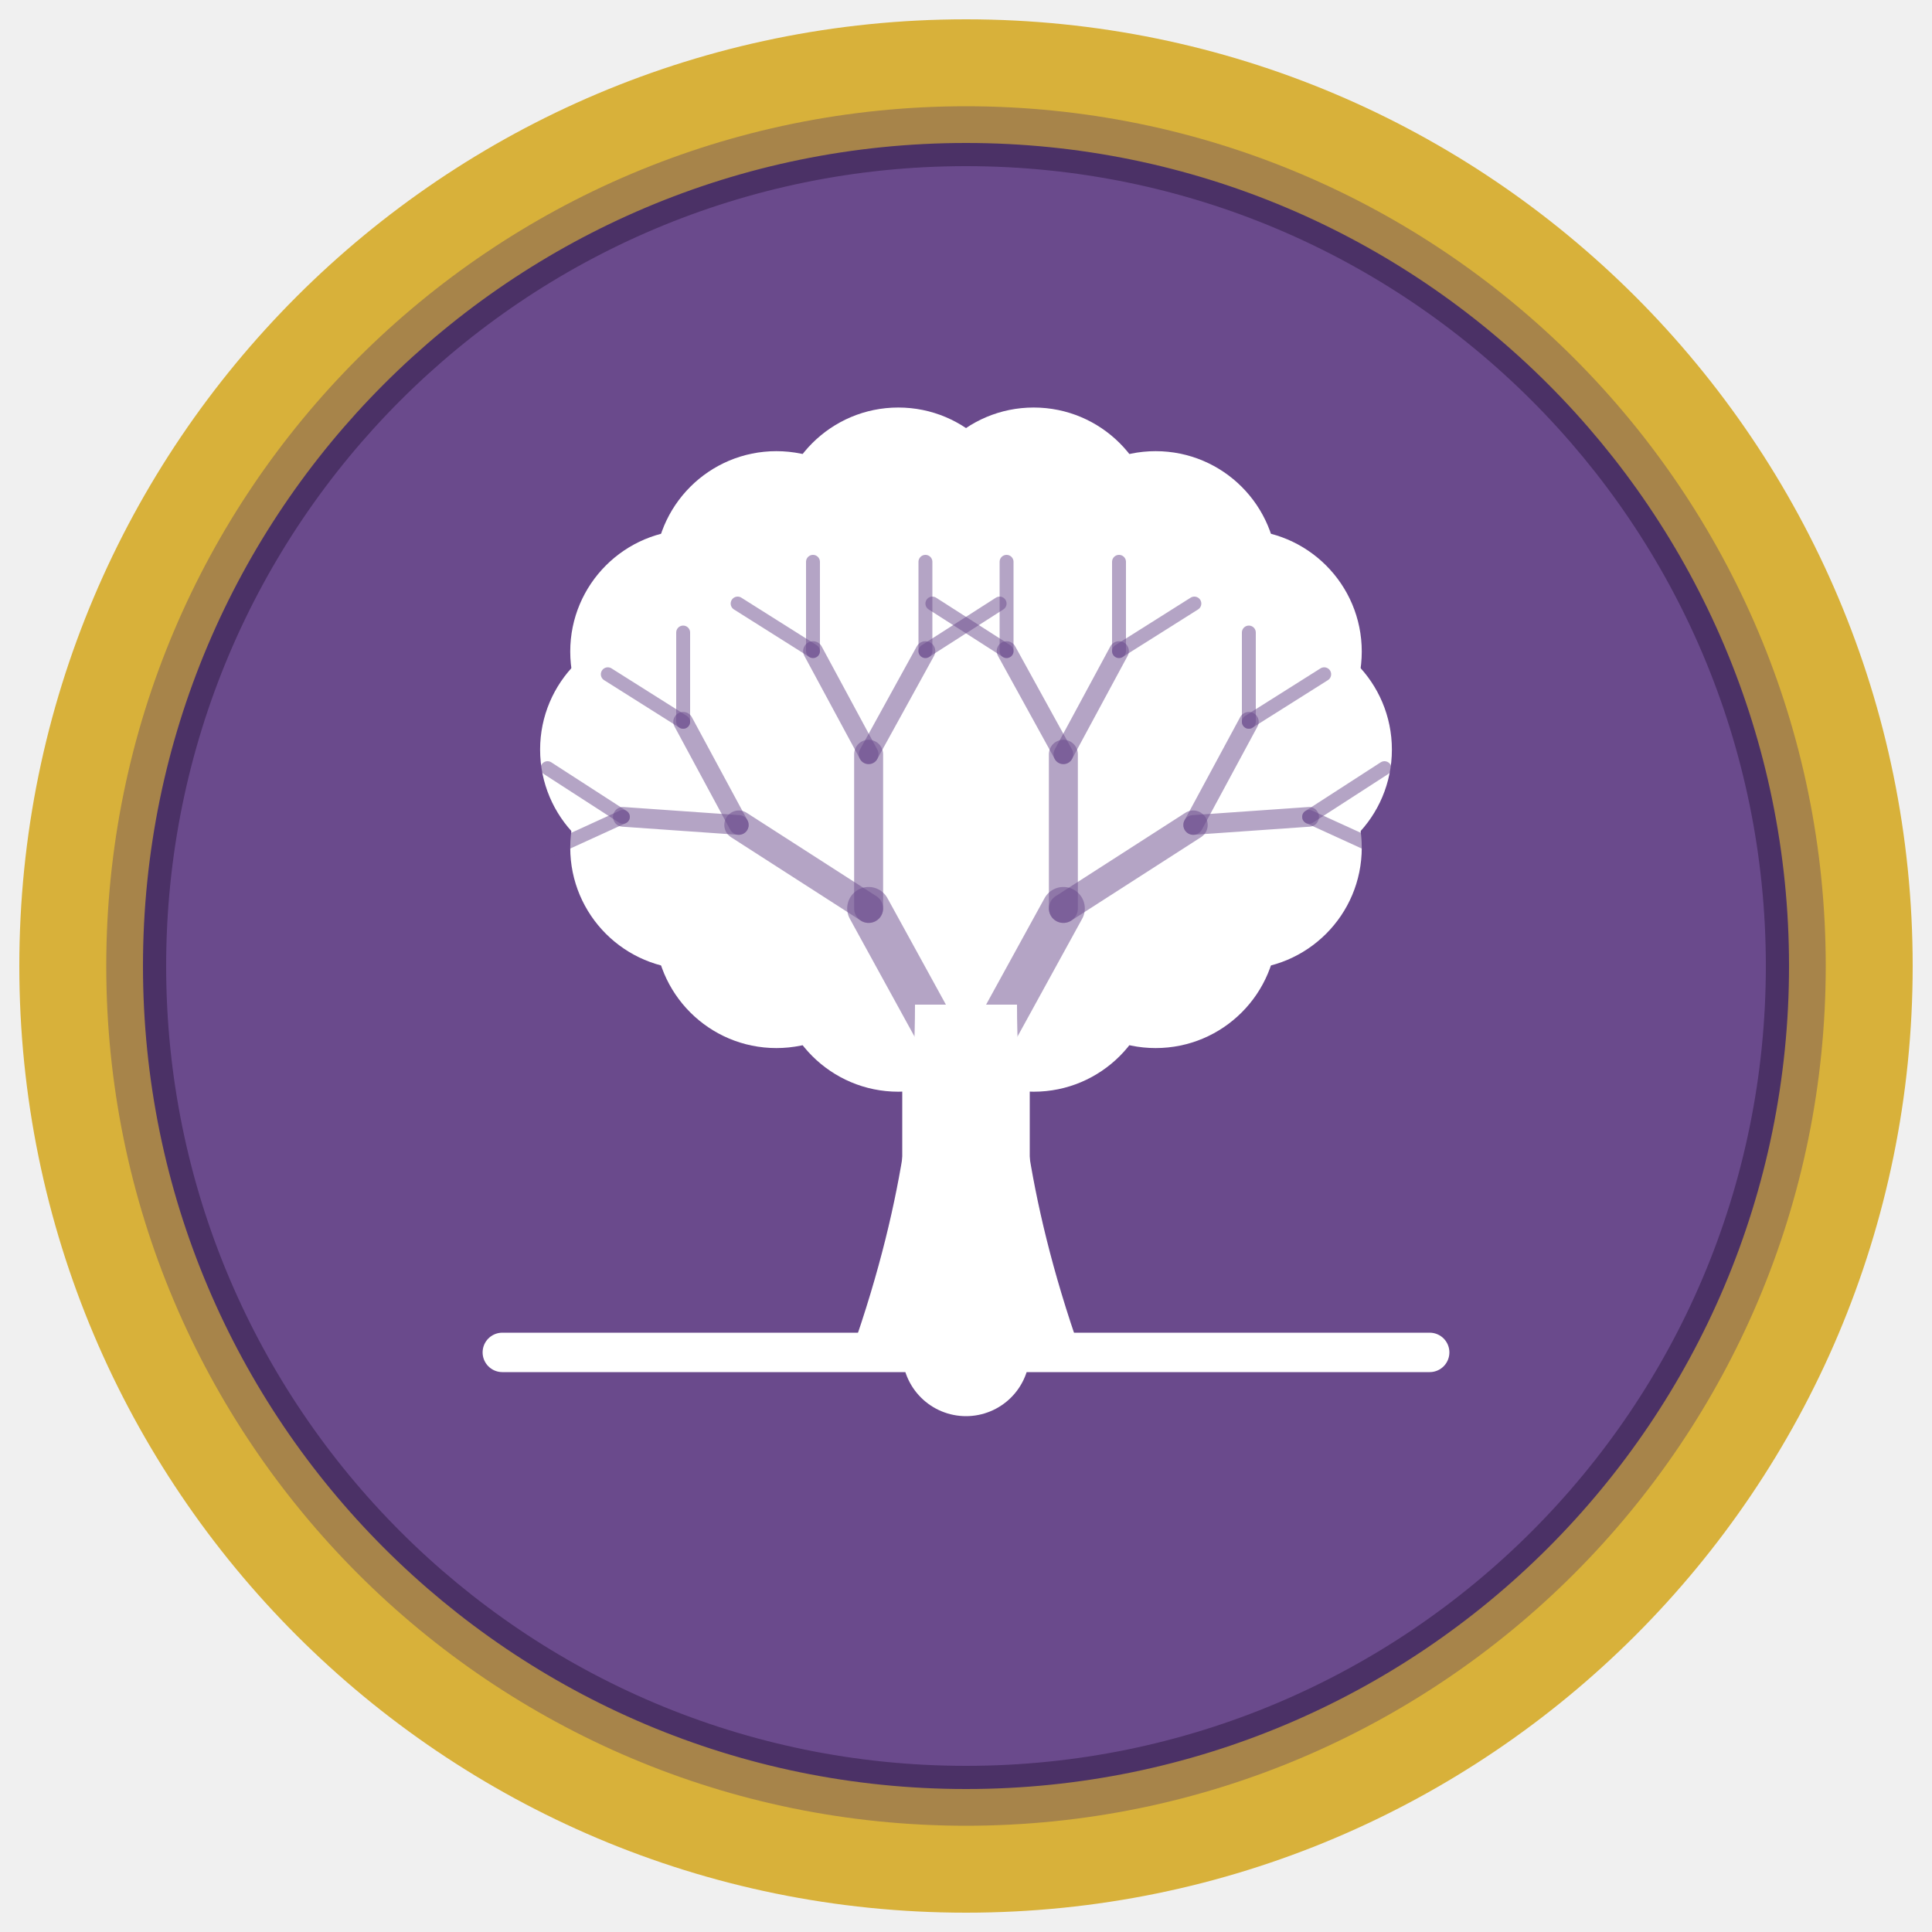
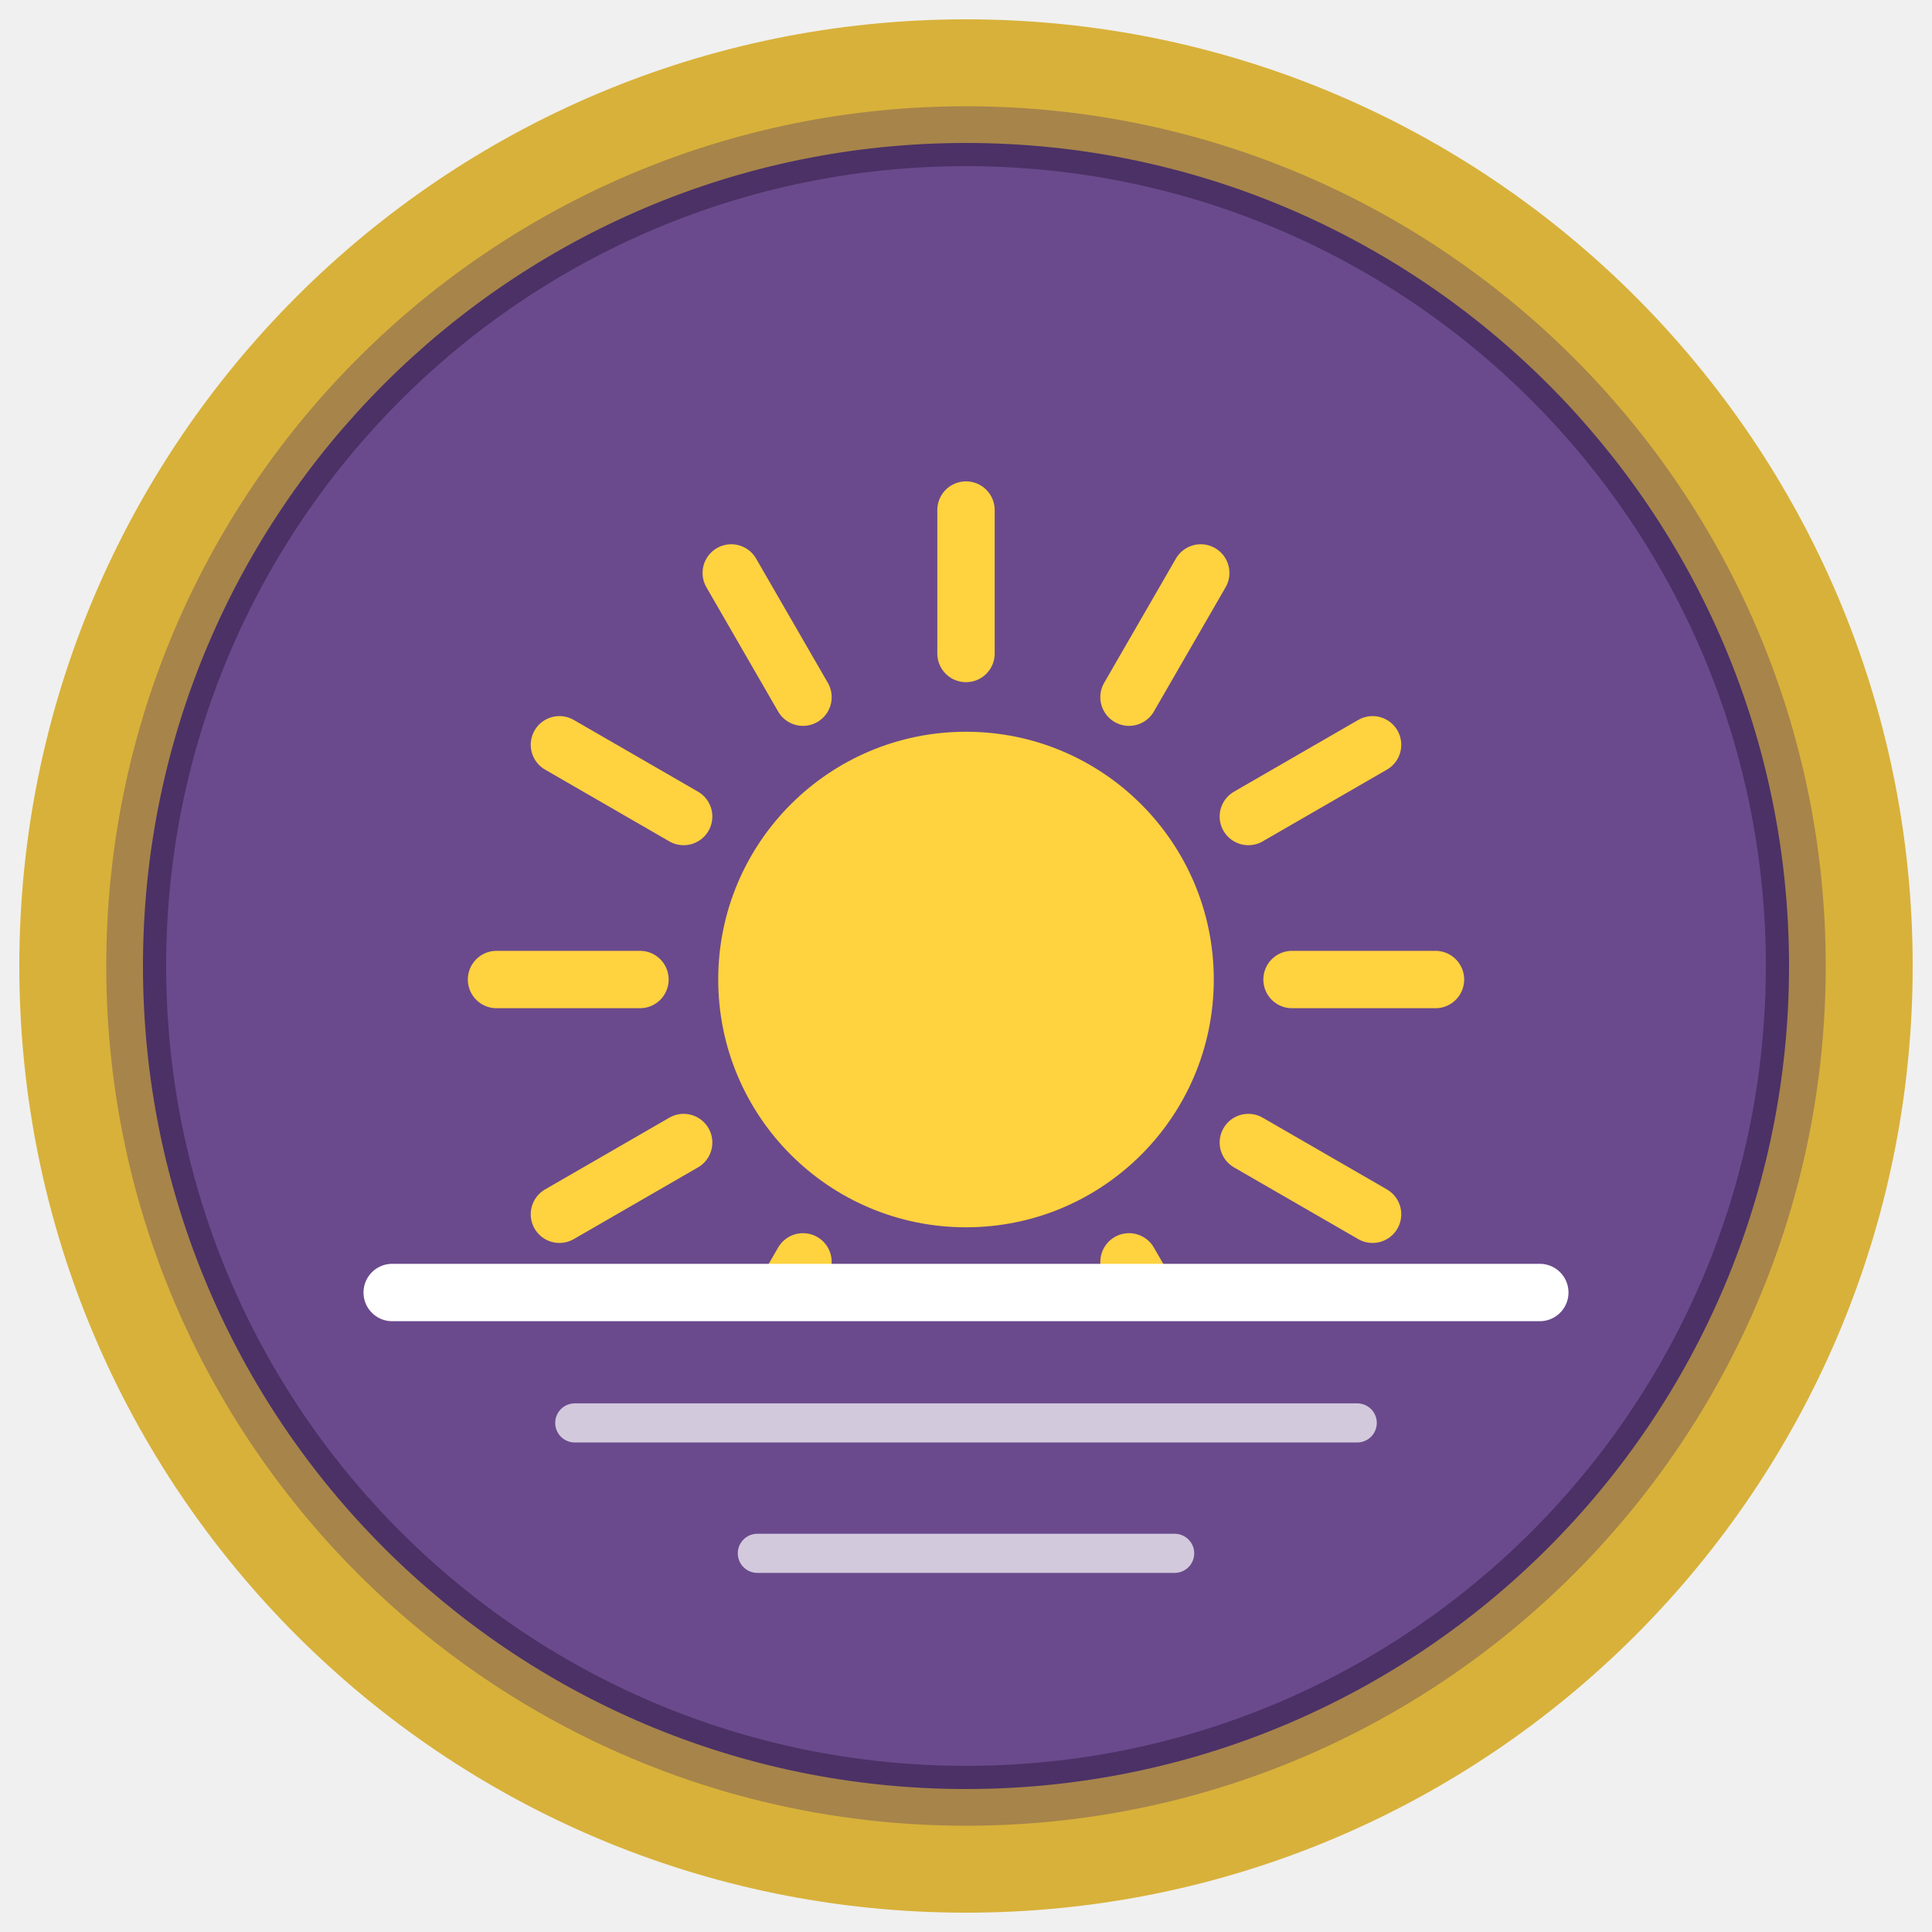
<svg xmlns="http://www.w3.org/2000/svg" viewBox="-100 -100 200 200" width="400" height="400">
  <circle r="98" fill="#D8B13A" />
  <circle r="89" fill="#4B3166" opacity=".35" />
  <circle r="84" fill="#6A4A8C" />
  <circle r="84" fill="none" stroke="#4B3166" stroke-width="2.4" />
-   <g transform="translate(0 4) scale(1.2)">
-     <path d="M-40,30 H40" stroke="#FFFFFF" stroke-width="3.4" stroke-linecap="round" />
-     <circle cx="0" cy="-22" r="22.5" fill="#FFFFFF" />
-     <circle cx="26.24" cy="-22.0" r="10.5" fill="#FFFFFF" />
-     <circle cx="23.641" cy="-13.539" r="10.5" fill="#FFFFFF" />
-     <circle cx="16.36" cy="-6.754" r="10.5" fill="#FFFFFF" />
-     <circle cx="5.839" cy="-2.989" r="10.5" fill="#FFFFFF" />
-     <circle cx="-5.839" cy="-2.989" r="10.5" fill="#FFFFFF" />
-     <circle cx="-16.36" cy="-6.754" r="10.5" fill="#FFFFFF" />
-     <circle cx="-23.641" cy="-13.539" r="10.5" fill="#FFFFFF" />
-     <circle cx="-26.24" cy="-22" r="10.5" fill="#FFFFFF" />
-     <circle cx="-23.641" cy="-30.461" r="10.5" fill="#FFFFFF" />
-     <circle cx="-16.36" cy="-37.246" r="10.5" fill="#FFFFFF" />
-     <circle cx="-5.839" cy="-41.011" r="10.5" fill="#FFFFFF" />
-     <circle cx="5.839" cy="-41.011" r="10.5" fill="#FFFFFF" />
-     <circle cx="16.36" cy="-37.246" r="10.5" fill="#FFFFFF" />
-     <circle cx="23.641" cy="-30.461" r="10.5" fill="#FFFFFF" />
-     <path d="M0.0,7.0 L-8.4,-8.3" stroke="#6A4A8C" stroke-width="3.7" stroke-linecap="round" stroke-opacity="0.5" />
-     <path d="M-8.4,-8.3 L-19.6,-15.5" stroke="#6A4A8C" stroke-width="2.5" stroke-linecap="round" stroke-opacity="0.5" />
-     <path d="M-19.6,-15.5 L-29.6,-16.2" stroke="#6A4A8C" stroke-width="1.7" stroke-linecap="round" stroke-opacity="0.5" />
-     <path d="M-29.6,-16.2 L-36.6,-13.0" stroke="#6A4A8C" stroke-width="1.2" stroke-linecap="round" stroke-opacity="0.5" />
-     <path d="M-29.6,-16.2 L-36.1,-20.4" stroke="#6A4A8C" stroke-width="1.2" stroke-linecap="round" stroke-opacity="0.5" />
-     <path d="M-19.6,-15.5 L-24.4,-24.4" stroke="#6A4A8C" stroke-width="1.7" stroke-linecap="round" stroke-opacity="0.5" />
-     <path d="M-24.4,-24.4 L-30.9,-28.5" stroke="#6A4A8C" stroke-width="1.2" stroke-linecap="round" stroke-opacity="0.5" />
-     <path d="M-24.4,-24.4 L-24.4,-32.1" stroke="#6A4A8C" stroke-width="1.2" stroke-linecap="round" stroke-opacity="0.5" />
-     <path d="M-8.4,-8.3 L-8.4,-21.6" stroke="#6A4A8C" stroke-width="2.5" stroke-linecap="round" stroke-opacity="0.5" />
-     <path d="M-8.4,-21.6 L-13.2,-30.5" stroke="#6A4A8C" stroke-width="1.7" stroke-linecap="round" stroke-opacity="0.5" />
-     <path d="M-13.2,-30.5 L-19.7,-34.6" stroke="#6A4A8C" stroke-width="1.2" stroke-linecap="round" stroke-opacity="0.5" />
-     <path d="M-13.2,-30.5 L-13.2,-38.2" stroke="#6A4A8C" stroke-width="1.2" stroke-linecap="round" stroke-opacity="0.5" />
-     <path d="M-8.4,-21.6 L-3.5,-30.5" stroke="#6A4A8C" stroke-width="1.7" stroke-linecap="round" stroke-opacity="0.5" />
-     <path d="M-3.5,-30.5 L-3.5,-38.2" stroke="#6A4A8C" stroke-width="1.2" stroke-linecap="round" stroke-opacity="0.5" />
-     <path d="M-3.5,-30.5 L2.9,-34.6" stroke="#6A4A8C" stroke-width="1.2" stroke-linecap="round" stroke-opacity="0.5" />
-     <path d="M0.0,7.0 L8.4,-8.3" stroke="#6A4A8C" stroke-width="3.7" stroke-linecap="round" stroke-opacity="0.5" />
-     <path d="M8.4,-8.3 L8.4,-21.6" stroke="#6A4A8C" stroke-width="2.5" stroke-linecap="round" stroke-opacity="0.5" />
-     <path d="M8.4,-21.6 L3.5,-30.5" stroke="#6A4A8C" stroke-width="1.7" stroke-linecap="round" stroke-opacity="0.5" />
-     <path d="M3.5,-30.5 L-2.9,-34.6" stroke="#6A4A8C" stroke-width="1.2" stroke-linecap="round" stroke-opacity="0.5" />
-     <path d="M3.5,-30.5 L3.5,-38.2" stroke="#6A4A8C" stroke-width="1.2" stroke-linecap="round" stroke-opacity="0.5" />
-     <path d="M8.4,-21.6 L13.2,-30.5" stroke="#6A4A8C" stroke-width="1.7" stroke-linecap="round" stroke-opacity="0.5" />
-     <path d="M13.2,-30.5 L13.2,-38.2" stroke="#6A4A8C" stroke-width="1.2" stroke-linecap="round" stroke-opacity="0.5" />
-     <path d="M13.2,-30.5 L19.7,-34.6" stroke="#6A4A8C" stroke-width="1.2" stroke-linecap="round" stroke-opacity="0.5" />
-     <path d="M8.4,-8.3 L19.6,-15.5" stroke="#6A4A8C" stroke-width="2.5" stroke-linecap="round" stroke-opacity="0.5" />
-     <path d="M19.6,-15.5 L24.4,-24.4" stroke="#6A4A8C" stroke-width="1.7" stroke-linecap="round" stroke-opacity="0.5" />
-     <path d="M24.4,-24.4 L24.4,-32.1" stroke="#6A4A8C" stroke-width="1.2" stroke-linecap="round" stroke-opacity="0.5" />
-     <path d="M24.4,-24.4 L30.9,-28.5" stroke="#6A4A8C" stroke-width="1.2" stroke-linecap="round" stroke-opacity="0.5" />
-     <path d="M19.6,-15.5 L29.6,-16.2" stroke="#6A4A8C" stroke-width="1.7" stroke-linecap="round" stroke-opacity="0.5" />
-     <path d="M29.6,-16.2 L36.1,-20.4" stroke="#6A4A8C" stroke-width="1.2" stroke-linecap="round" stroke-opacity="0.5" />
-     <path d="M29.6,-16.2 L36.6,-13.0" stroke="#6A4A8C" stroke-width="1.2" stroke-linecap="round" stroke-opacity="0.5" />
-     <path d="M0.0,30.0 L0.0,7.0" stroke="#FFFFFF" stroke-width="11.0" stroke-linecap="round" />
-     <path d="M-9.9,30 C-4.95,16 -4.4,6 -4.4,0 L4.4,0 C4.4,6 4.95,16 9.9,30Z" fill="#FFFFFF" />
+   <g transform="translate(0 -4) scale(1.35)">
+     <clipPath id="hz">
+       <rect x="-60" y="-60" width="120" height="86" />
+     </clipPath>
+     <g clip-path="url(#hz)">
+       <path d="M0,-25 V-36" stroke="#FFD23F" stroke-width="4.4" stroke-linecap="round" transform="translate(0 4) rotate(0)" />
+       <path d="M0,-25 V-36" stroke="#FFD23F" stroke-width="4.4" stroke-linecap="round" transform="translate(0 4) rotate(30)" />
+       <path d="M0,-25 V-36" stroke="#FFD23F" stroke-width="4.4" stroke-linecap="round" transform="translate(0 4) rotate(60)" />
+       <path d="M0,-25 V-36" stroke="#FFD23F" stroke-width="4.4" stroke-linecap="round" transform="translate(0 4) rotate(90)" />
+       <path d="M0,-25 V-36" stroke="#FFD23F" stroke-width="4.4" stroke-linecap="round" transform="translate(0 4) rotate(120)" />
+       <path d="M0,-25 V-36" stroke="#FFD23F" stroke-width="4.4" stroke-linecap="round" transform="translate(0 4) rotate(150)" />
+       <path d="M0,-25 V-36" stroke="#FFD23F" stroke-width="4.4" stroke-linecap="round" transform="translate(0 4) rotate(180)" />
+       <path d="M0,-25 V-36" stroke="#FFD23F" stroke-width="4.4" stroke-linecap="round" transform="translate(0 4) rotate(210)" />
+       <path d="M0,-25 V-36" stroke="#FFD23F" stroke-width="4.4" stroke-linecap="round" transform="translate(0 4) rotate(240)" />
+       <path d="M0,-25 V-36" stroke="#FFD23F" stroke-width="4.4" stroke-linecap="round" transform="translate(0 4) rotate(270)" />
+       <path d="M0,-25 V-36" stroke="#FFD23F" stroke-width="4.4" stroke-linecap="round" transform="translate(0 4) rotate(300)" />
+       <path d="M0,-25 V-36" stroke="#FFD23F" stroke-width="4.4" stroke-linecap="round" transform="translate(0 4) rotate(330)" />
+       <circle cx="0" cy="4" r="19" fill="#FFD23F" />
+     </g>
+     <path d="M-44,28 H44" stroke="#FFFFFF" stroke-width="4.4" stroke-linecap="round" />
+     <path d="M-30,38 H30 M-16,48 H16" stroke="#FFFFFF" stroke-width="3" stroke-linecap="round" opacity=".7" />
  </g>
</svg>
